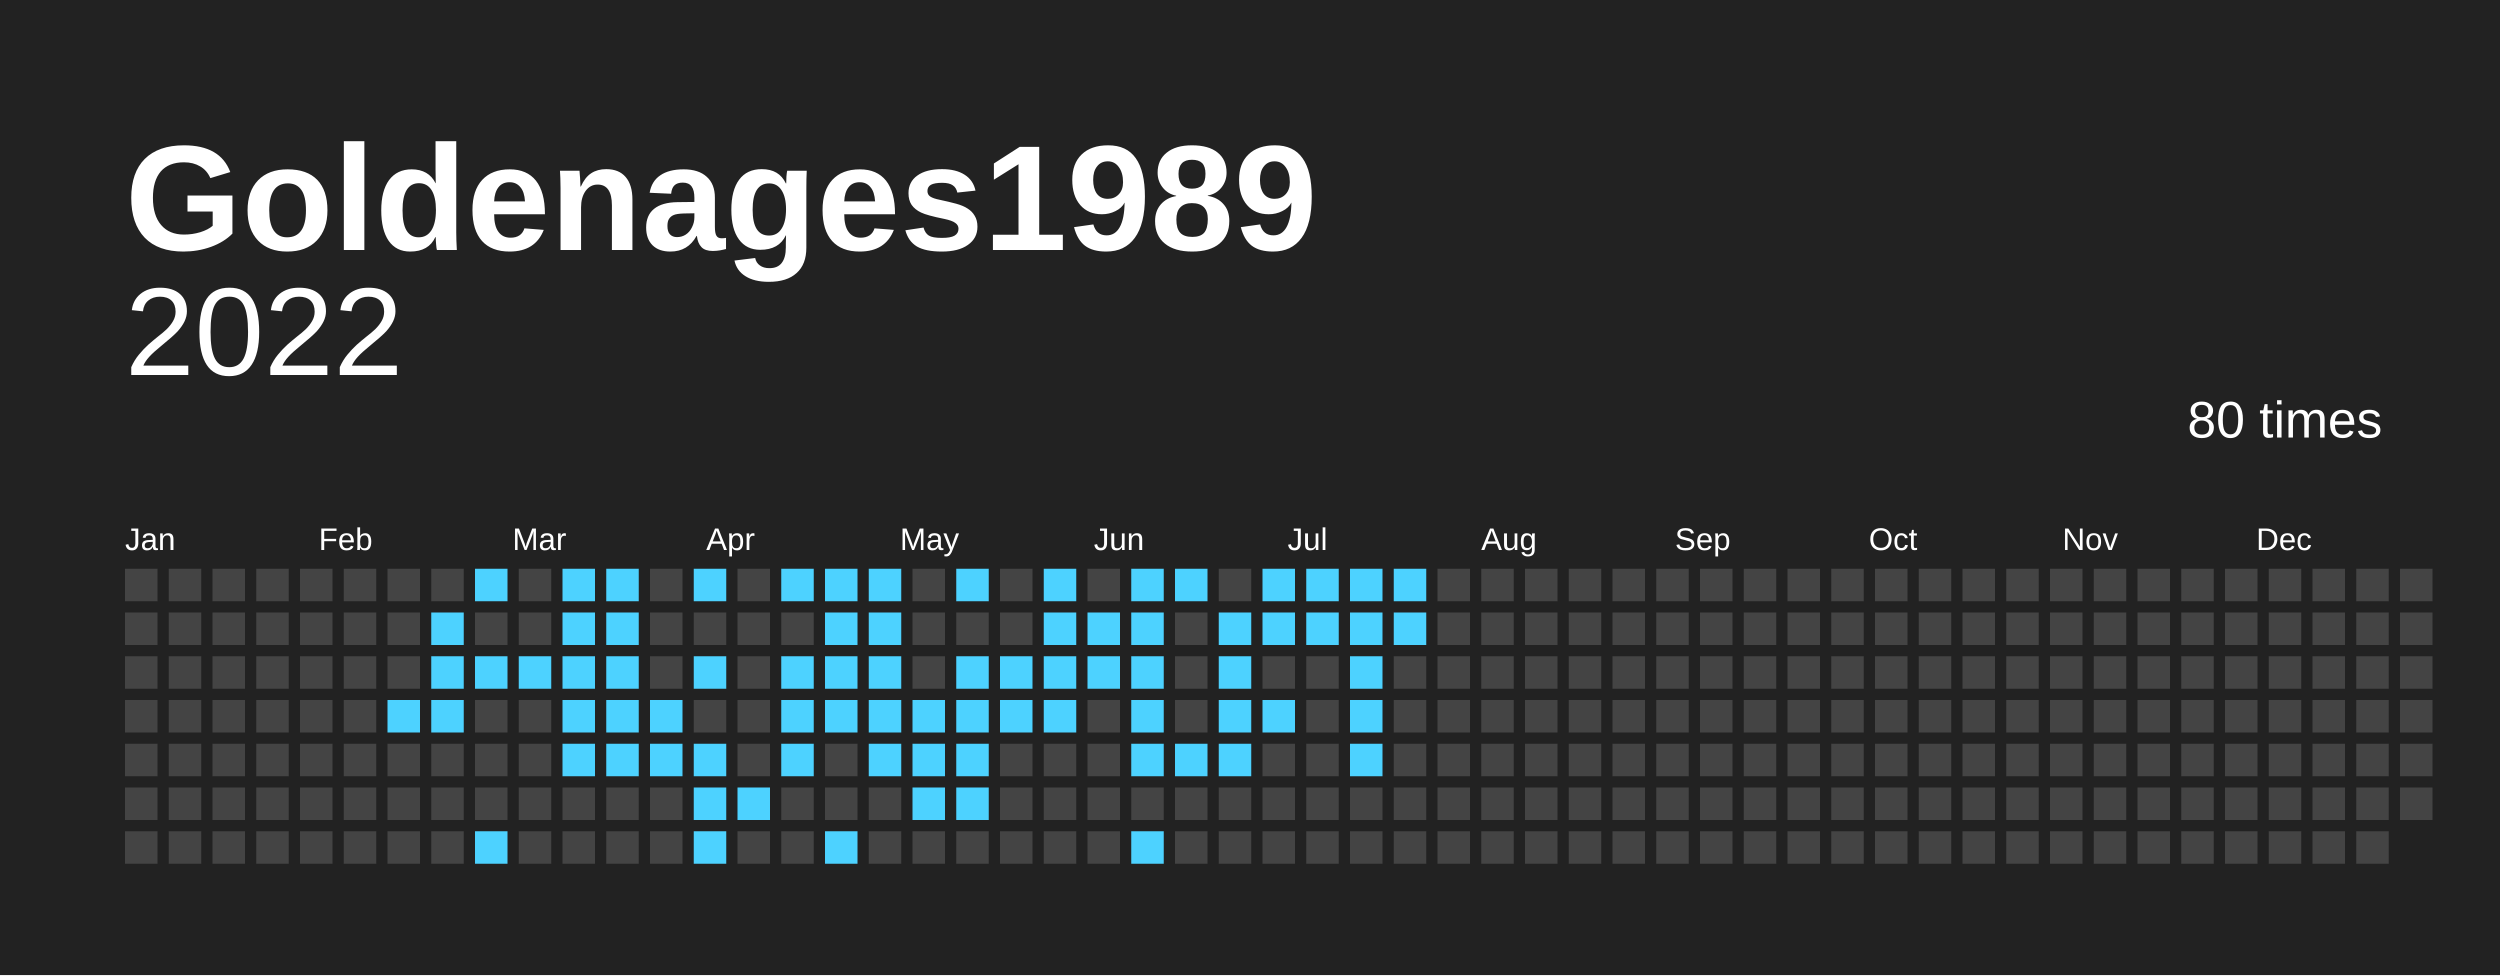
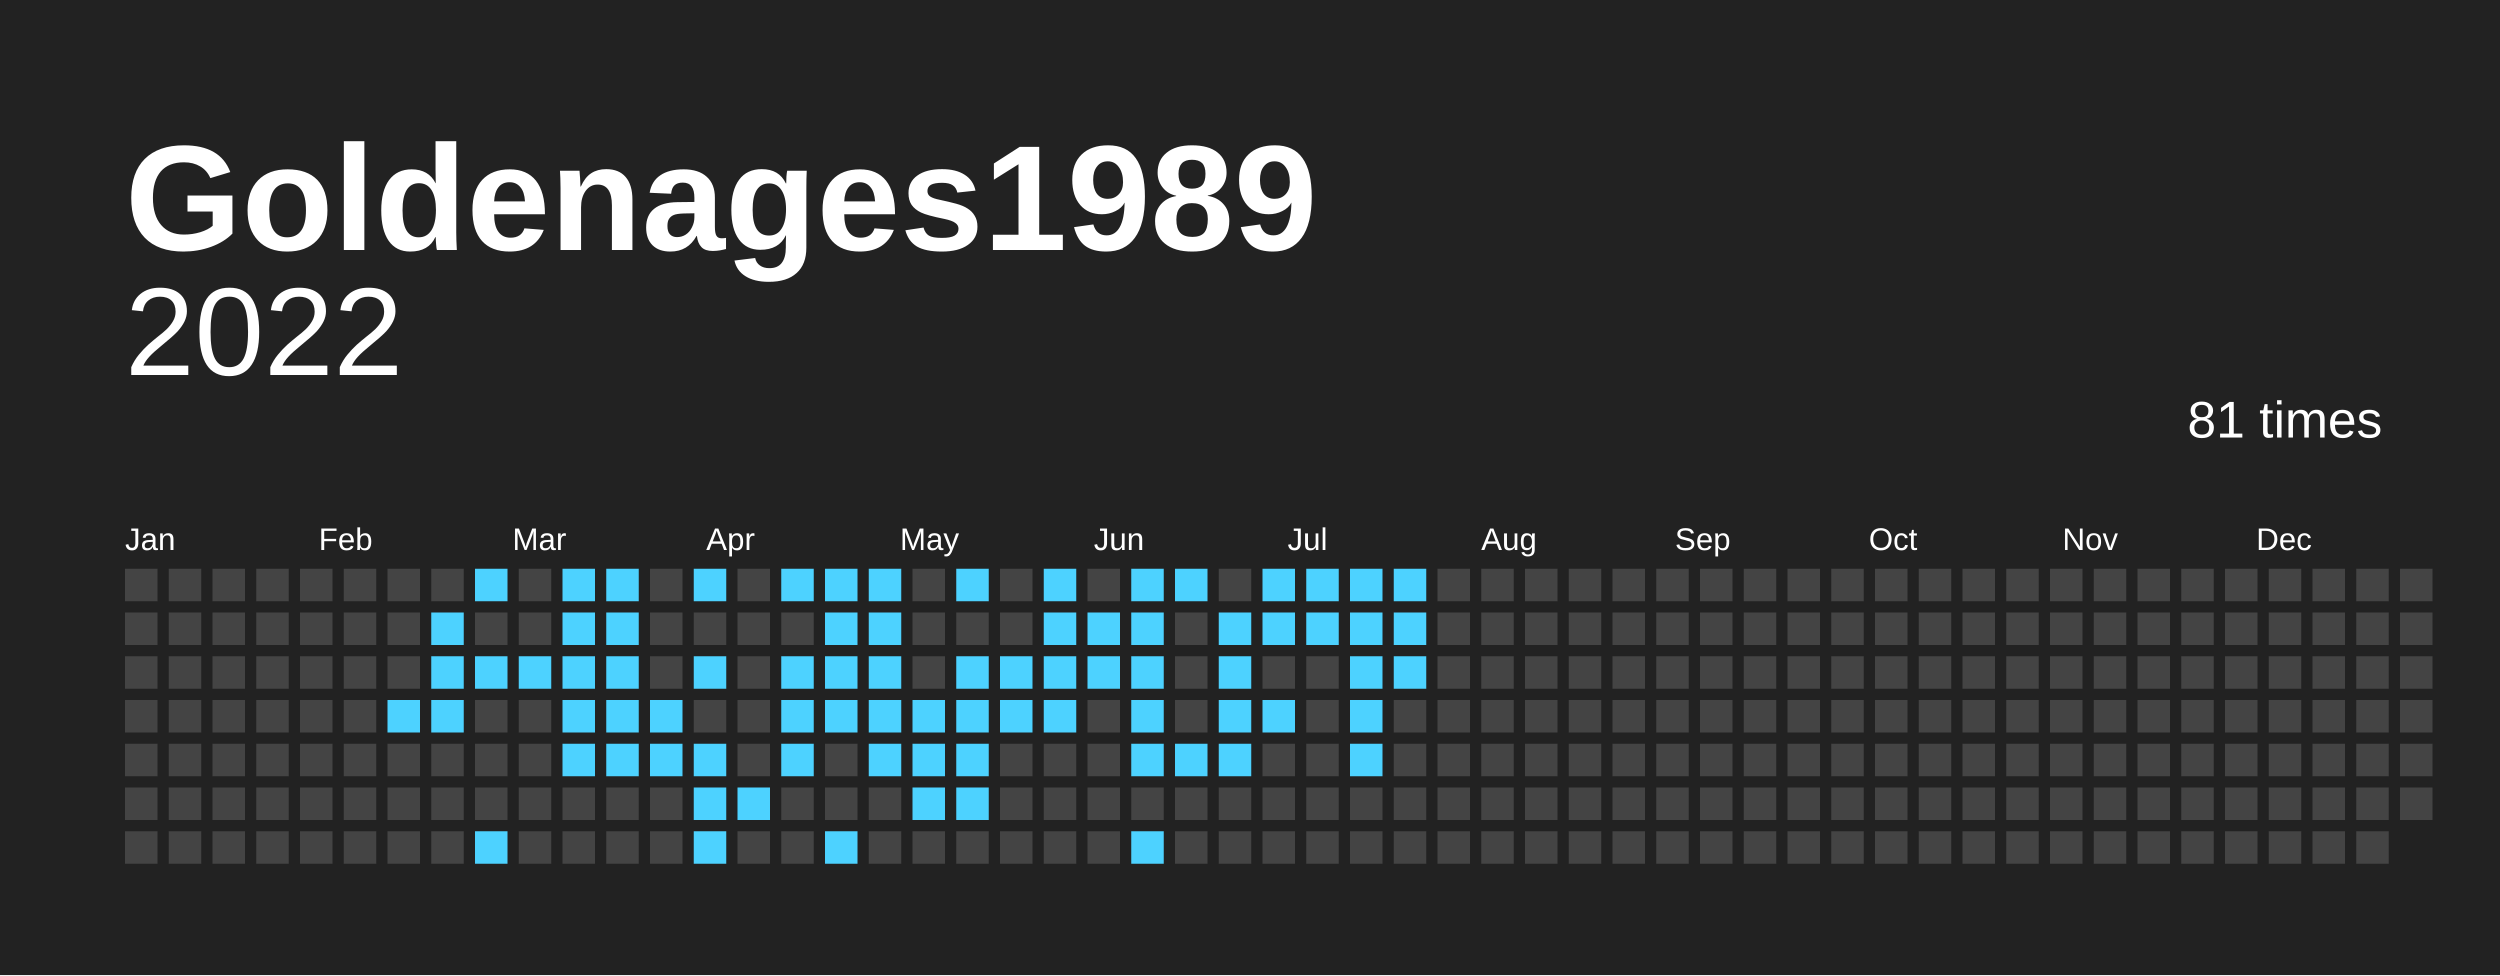
<svg xmlns="http://www.w3.org/2000/svg" baseProfile="full" height="78mm" version="1.1" viewBox="0,0,200,78" width="200mm">
  <defs />
  <rect fill="#222222" height="78" width="200" x="0" y="0" />
  <text fill="#FFFFFF" style="font-size:12px; font-family:Arial; font-weight:bold;" x="10" y="20">Goldenages1989</text>
  <text alignment-baseline="hanging" fill="#FFFFFF" style="font-size:10.0px; font-family:Arial;" x="10" y="30">2022</text>
-   <text alignment-baseline="hanging" fill="#FFFFFF" style="font-size:4.125px; font-family:Arial;" x="175" y="35">80 times</text>
+   <text alignment-baseline="hanging" fill="#FFFFFF" style="font-size:4.125px; font-family:Arial;" x="175" y="35">81 times</text>
  <text fill="#FFFFFF" style="font-size:2.5px; font-family:Arial" x="10.0" y="44">Jan</text>
  <text fill="#FFFFFF" style="font-size:2.5px; font-family:Arial" x="25.5" y="44">Feb</text>
  <text fill="#FFFFFF" style="font-size:2.5px; font-family:Arial" x="41.0" y="44">Mar</text>
  <text fill="#FFFFFF" style="font-size:2.5px; font-family:Arial" x="56.5" y="44">Apr</text>
  <text fill="#FFFFFF" style="font-size:2.5px; font-family:Arial" x="72.0" y="44">May</text>
  <text fill="#FFFFFF" style="font-size:2.5px; font-family:Arial" x="87.5" y="44">Jun</text>
  <text fill="#FFFFFF" style="font-size:2.5px; font-family:Arial" x="103.0" y="44">Jul</text>
  <text fill="#FFFFFF" style="font-size:2.5px; font-family:Arial" x="118.5" y="44">Aug</text>
  <text fill="#FFFFFF" style="font-size:2.5px; font-family:Arial" x="134.0" y="44">Sep</text>
  <text fill="#FFFFFF" style="font-size:2.5px; font-family:Arial" x="149.5" y="44">Oct</text>
  <text fill="#FFFFFF" style="font-size:2.5px; font-family:Arial" x="165.0" y="44">Nov</text>
  <text fill="#FFFFFF" style="font-size:2.5px; font-family:Arial" x="180.5" y="44">Dec</text>
  <rect fill="#444444" height="2.6" width="2.6" x="10.0" y="45.5" />
  <rect fill="#444444" height="2.6" width="2.6" x="10.0" y="49.0" />
  <rect fill="#444444" height="2.6" width="2.6" x="10.0" y="52.5" />
  <rect fill="#444444" height="2.6" width="2.6" x="10.0" y="56.0" />
  <rect fill="#444444" height="2.6" width="2.6" x="10.0" y="59.5" />
  <rect fill="#444444" height="2.6" width="2.6" x="10.0" y="63.0" />
  <rect fill="#444444" height="2.6" width="2.6" x="10.0" y="66.5" />
  <rect fill="#444444" height="2.6" width="2.6" x="13.5" y="45.5" />
  <rect fill="#444444" height="2.6" width="2.6" x="13.5" y="49.0" />
  <rect fill="#444444" height="2.6" width="2.6" x="13.5" y="52.5" />
  <rect fill="#444444" height="2.6" width="2.6" x="13.5" y="56.0" />
  <rect fill="#444444" height="2.6" width="2.6" x="13.5" y="59.5" />
  <rect fill="#444444" height="2.6" width="2.6" x="13.5" y="63.0" />
  <rect fill="#444444" height="2.6" width="2.6" x="13.5" y="66.5" />
  <rect fill="#444444" height="2.6" width="2.6" x="17.0" y="45.5" />
  <rect fill="#444444" height="2.6" width="2.6" x="17.0" y="49.0" />
  <rect fill="#444444" height="2.6" width="2.6" x="17.0" y="52.5" />
  <rect fill="#444444" height="2.6" width="2.6" x="17.0" y="56.0" />
  <rect fill="#444444" height="2.6" width="2.6" x="17.0" y="59.5" />
  <rect fill="#444444" height="2.6" width="2.6" x="17.0" y="63.0" />
  <rect fill="#444444" height="2.6" width="2.6" x="17.0" y="66.5" />
  <rect fill="#444444" height="2.6" width="2.6" x="20.5" y="45.5" />
  <rect fill="#444444" height="2.6" width="2.6" x="20.5" y="49.0" />
  <rect fill="#444444" height="2.6" width="2.6" x="20.5" y="52.5" />
  <rect fill="#444444" height="2.6" width="2.6" x="20.5" y="56.0" />
  <rect fill="#444444" height="2.6" width="2.6" x="20.5" y="59.5" />
  <rect fill="#444444" height="2.6" width="2.6" x="20.5" y="63.0" />
  <rect fill="#444444" height="2.6" width="2.6" x="20.5" y="66.5" />
  <rect fill="#444444" height="2.6" width="2.6" x="24.0" y="45.5" />
  <rect fill="#444444" height="2.6" width="2.6" x="24.0" y="49.0" />
  <rect fill="#444444" height="2.6" width="2.6" x="24.0" y="52.5" />
  <rect fill="#444444" height="2.6" width="2.6" x="24.0" y="56.0" />
  <rect fill="#444444" height="2.6" width="2.6" x="24.0" y="59.5" />
  <rect fill="#444444" height="2.6" width="2.6" x="24.0" y="63.0" />
  <rect fill="#444444" height="2.6" width="2.6" x="24.0" y="66.5" />
  <rect fill="#444444" height="2.6" width="2.6" x="27.5" y="45.5" />
  <rect fill="#444444" height="2.6" width="2.6" x="27.5" y="49.0" />
  <rect fill="#444444" height="2.6" width="2.6" x="27.5" y="52.5" />
  <rect fill="#444444" height="2.6" width="2.6" x="27.5" y="56.0" />
  <rect fill="#444444" height="2.6" width="2.6" x="27.5" y="59.5" />
  <rect fill="#444444" height="2.6" width="2.6" x="27.5" y="63.0" />
  <rect fill="#444444" height="2.6" width="2.6" x="27.5" y="66.5" />
  <rect fill="#444444" height="2.6" width="2.6" x="31.0" y="45.5" />
  <rect fill="#444444" height="2.6" width="2.6" x="31.0" y="49.0" />
  <rect fill="#444444" height="2.6" width="2.6" x="31.0" y="52.5" />
  <rect fill="#4DD2FF" height="2.6" width="2.6" x="31.0" y="56.0" />
  <rect fill="#444444" height="2.6" width="2.6" x="31.0" y="59.5" />
  <rect fill="#444444" height="2.6" width="2.6" x="31.0" y="63.0" />
  <rect fill="#444444" height="2.6" width="2.6" x="31.0" y="66.5" />
  <rect fill="#444444" height="2.6" width="2.6" x="34.5" y="45.5" />
  <rect fill="#4DD2FF" height="2.6" width="2.6" x="34.5" y="49.0" />
  <rect fill="#4DD2FF" height="2.6" width="2.6" x="34.5" y="52.5" />
  <rect fill="#4DD2FF" height="2.6" width="2.6" x="34.5" y="56.0" />
  <rect fill="#444444" height="2.6" width="2.6" x="34.5" y="59.5" />
  <rect fill="#444444" height="2.6" width="2.6" x="34.5" y="63.0" />
  <rect fill="#444444" height="2.6" width="2.6" x="34.5" y="66.5" />
  <rect fill="#4DD2FF" height="2.6" width="2.6" x="38.0" y="45.5" />
  <rect fill="#444444" height="2.6" width="2.6" x="38.0" y="49.0" />
  <rect fill="#4DD2FF" height="2.6" width="2.6" x="38.0" y="52.5" />
  <rect fill="#444444" height="2.6" width="2.6" x="38.0" y="56.0" />
  <rect fill="#444444" height="2.6" width="2.6" x="38.0" y="59.5" />
  <rect fill="#444444" height="2.6" width="2.6" x="38.0" y="63.0" />
  <rect fill="#4DD2FF" height="2.6" width="2.6" x="38.0" y="66.5" />
  <rect fill="#444444" height="2.6" width="2.6" x="41.5" y="45.5" />
  <rect fill="#444444" height="2.6" width="2.6" x="41.5" y="49.0" />
  <rect fill="#4DD2FF" height="2.6" width="2.6" x="41.5" y="52.5" />
  <rect fill="#444444" height="2.6" width="2.6" x="41.5" y="56.0" />
  <rect fill="#444444" height="2.6" width="2.6" x="41.5" y="59.5" />
  <rect fill="#444444" height="2.6" width="2.6" x="41.5" y="63.0" />
  <rect fill="#444444" height="2.6" width="2.6" x="41.5" y="66.5" />
  <rect fill="#4DD2FF" height="2.6" width="2.6" x="45.0" y="45.5" />
  <rect fill="#4DD2FF" height="2.6" width="2.6" x="45.0" y="49.0" />
  <rect fill="#4DD2FF" height="2.6" width="2.6" x="45.0" y="52.5" />
  <rect fill="#4DD2FF" height="2.6" width="2.6" x="45.0" y="56.0" />
  <rect fill="#4DD2FF" height="2.6" width="2.6" x="45.0" y="59.5" />
  <rect fill="#444444" height="2.6" width="2.6" x="45.0" y="63.0" />
  <rect fill="#444444" height="2.6" width="2.6" x="45.0" y="66.5" />
  <rect fill="#4DD2FF" height="2.6" width="2.6" x="48.5" y="45.5" />
  <rect fill="#4DD2FF" height="2.6" width="2.6" x="48.5" y="49.0" />
  <rect fill="#4DD2FF" height="2.6" width="2.6" x="48.5" y="52.5" />
  <rect fill="#4DD2FF" height="2.6" width="2.6" x="48.5" y="56.0" />
  <rect fill="#4DD2FF" height="2.6" width="2.6" x="48.5" y="59.5" />
  <rect fill="#444444" height="2.6" width="2.6" x="48.5" y="63.0" />
  <rect fill="#444444" height="2.6" width="2.6" x="48.5" y="66.5" />
  <rect fill="#444444" height="2.6" width="2.6" x="52.0" y="45.5" />
  <rect fill="#444444" height="2.6" width="2.6" x="52.0" y="49.0" />
  <rect fill="#444444" height="2.6" width="2.6" x="52.0" y="52.5" />
  <rect fill="#4DD2FF" height="2.6" width="2.6" x="52.0" y="56.0" />
  <rect fill="#4DD2FF" height="2.6" width="2.6" x="52.0" y="59.5" />
  <rect fill="#444444" height="2.6" width="2.6" x="52.0" y="63.0" />
  <rect fill="#444444" height="2.6" width="2.6" x="52.0" y="66.5" />
  <rect fill="#4DD2FF" height="2.6" width="2.6" x="55.5" y="45.5" />
  <rect fill="#444444" height="2.6" width="2.6" x="55.5" y="49.0" />
  <rect fill="#4DD2FF" height="2.6" width="2.6" x="55.5" y="52.5" />
  <rect fill="#444444" height="2.6" width="2.6" x="55.5" y="56.0" />
  <rect fill="#4DD2FF" height="2.6" width="2.6" x="55.5" y="59.5" />
  <rect fill="#4DD2FF" height="2.6" width="2.6" x="55.5" y="63.0" />
  <rect fill="#4DD2FF" height="2.6" width="2.6" x="55.5" y="66.5" />
  <rect fill="#444444" height="2.6" width="2.6" x="59.0" y="45.5" />
  <rect fill="#444444" height="2.6" width="2.6" x="59.0" y="49.0" />
  <rect fill="#444444" height="2.6" width="2.6" x="59.0" y="52.5" />
  <rect fill="#444444" height="2.6" width="2.6" x="59.0" y="56.0" />
  <rect fill="#444444" height="2.6" width="2.6" x="59.0" y="59.5" />
  <rect fill="#4DD2FF" height="2.6" width="2.6" x="59.0" y="63.0" />
  <rect fill="#444444" height="2.6" width="2.6" x="59.0" y="66.5" />
  <rect fill="#4DD2FF" height="2.6" width="2.6" x="62.5" y="45.5" />
  <rect fill="#444444" height="2.6" width="2.6" x="62.5" y="49.0" />
  <rect fill="#4DD2FF" height="2.6" width="2.6" x="62.5" y="52.5" />
  <rect fill="#4DD2FF" height="2.6" width="2.6" x="62.5" y="56.0" />
  <rect fill="#4DD2FF" height="2.6" width="2.6" x="62.5" y="59.5" />
  <rect fill="#444444" height="2.6" width="2.6" x="62.5" y="63.0" />
  <rect fill="#444444" height="2.6" width="2.6" x="62.5" y="66.5" />
  <rect fill="#4DD2FF" height="2.6" width="2.6" x="66.0" y="45.5" />
  <rect fill="#4DD2FF" height="2.6" width="2.6" x="66.0" y="49.0" />
  <rect fill="#4DD2FF" height="2.6" width="2.6" x="66.0" y="52.5" />
  <rect fill="#4DD2FF" height="2.6" width="2.6" x="66.0" y="56.0" />
  <rect fill="#444444" height="2.6" width="2.6" x="66.0" y="59.5" />
  <rect fill="#444444" height="2.6" width="2.6" x="66.0" y="63.0" />
  <rect fill="#4DD2FF" height="2.6" width="2.6" x="66.0" y="66.5" />
  <rect fill="#4DD2FF" height="2.6" width="2.6" x="69.5" y="45.5" />
  <rect fill="#4DD2FF" height="2.6" width="2.6" x="69.5" y="49.0" />
  <rect fill="#4DD2FF" height="2.6" width="2.6" x="69.5" y="52.5" />
  <rect fill="#4DD2FF" height="2.6" width="2.6" x="69.5" y="56.0" />
  <rect fill="#4DD2FF" height="2.6" width="2.6" x="69.5" y="59.5" />
  <rect fill="#444444" height="2.6" width="2.6" x="69.5" y="63.0" />
  <rect fill="#444444" height="2.6" width="2.6" x="69.5" y="66.5" />
  <rect fill="#444444" height="2.6" width="2.6" x="73.0" y="45.5" />
  <rect fill="#444444" height="2.6" width="2.6" x="73.0" y="49.0" />
  <rect fill="#444444" height="2.6" width="2.6" x="73.0" y="52.5" />
  <rect fill="#4DD2FF" height="2.6" width="2.6" x="73.0" y="56.0" />
  <rect fill="#4DD2FF" height="2.6" width="2.6" x="73.0" y="59.5" />
  <rect fill="#4DD2FF" height="2.6" width="2.6" x="73.0" y="63.0" />
  <rect fill="#444444" height="2.6" width="2.6" x="73.0" y="66.5" />
  <rect fill="#4DD2FF" height="2.6" width="2.6" x="76.5" y="45.5" />
  <rect fill="#444444" height="2.6" width="2.6" x="76.5" y="49.0" />
  <rect fill="#4DD2FF" height="2.6" width="2.6" x="76.5" y="52.5" />
  <rect fill="#4DD2FF" height="2.6" width="2.6" x="76.5" y="56.0" />
  <rect fill="#4DD2FF" height="2.6" width="2.6" x="76.5" y="59.5" />
  <rect fill="#4DD2FF" height="2.6" width="2.6" x="76.5" y="63.0" />
  <rect fill="#444444" height="2.6" width="2.6" x="76.5" y="66.5" />
  <rect fill="#444444" height="2.6" width="2.6" x="80.0" y="45.5" />
  <rect fill="#444444" height="2.6" width="2.6" x="80.0" y="49.0" />
  <rect fill="#4DD2FF" height="2.6" width="2.6" x="80.0" y="52.5" />
  <rect fill="#4DD2FF" height="2.6" width="2.6" x="80.0" y="56.0" />
  <rect fill="#444444" height="2.6" width="2.6" x="80.0" y="59.5" />
  <rect fill="#444444" height="2.6" width="2.6" x="80.0" y="63.0" />
  <rect fill="#444444" height="2.6" width="2.6" x="80.0" y="66.5" />
  <rect fill="#4DD2FF" height="2.6" width="2.6" x="83.5" y="45.5" />
  <rect fill="#4DD2FF" height="2.6" width="2.6" x="83.5" y="49.0" />
  <rect fill="#4DD2FF" height="2.6" width="2.6" x="83.5" y="52.5" />
  <rect fill="#4DD2FF" height="2.6" width="2.6" x="83.5" y="56.0" />
  <rect fill="#444444" height="2.6" width="2.6" x="83.5" y="59.5" />
  <rect fill="#444444" height="2.6" width="2.6" x="83.5" y="63.0" />
  <rect fill="#444444" height="2.6" width="2.6" x="83.5" y="66.5" />
  <rect fill="#444444" height="2.6" width="2.6" x="87.0" y="45.5" />
  <rect fill="#4DD2FF" height="2.6" width="2.6" x="87.0" y="49.0" />
  <rect fill="#4DD2FF" height="2.6" width="2.6" x="87.0" y="52.5" />
  <rect fill="#444444" height="2.6" width="2.6" x="87.0" y="56.0" />
  <rect fill="#444444" height="2.6" width="2.6" x="87.0" y="59.5" />
  <rect fill="#444444" height="2.6" width="2.6" x="87.0" y="63.0" />
  <rect fill="#444444" height="2.6" width="2.6" x="87.0" y="66.5" />
  <rect fill="#4DD2FF" height="2.6" width="2.6" x="90.5" y="45.5" />
  <rect fill="#4DD2FF" height="2.6" width="2.6" x="90.5" y="49.0" />
  <rect fill="#4DD2FF" height="2.6" width="2.6" x="90.5" y="52.5" />
  <rect fill="#4DD2FF" height="2.6" width="2.6" x="90.5" y="56.0" />
  <rect fill="#4DD2FF" height="2.6" width="2.6" x="90.5" y="59.5" />
  <rect fill="#444444" height="2.6" width="2.6" x="90.5" y="63.0" />
  <rect fill="#4DD2FF" height="2.6" width="2.6" x="90.5" y="66.5" />
  <rect fill="#4DD2FF" height="2.6" width="2.6" x="94.0" y="45.5" />
  <rect fill="#444444" height="2.6" width="2.6" x="94.0" y="49.0" />
  <rect fill="#444444" height="2.6" width="2.6" x="94.0" y="52.5" />
  <rect fill="#444444" height="2.6" width="2.6" x="94.0" y="56.0" />
  <rect fill="#4DD2FF" height="2.6" width="2.6" x="94.0" y="59.5" />
  <rect fill="#444444" height="2.6" width="2.6" x="94.0" y="63.0" />
  <rect fill="#444444" height="2.6" width="2.6" x="94.0" y="66.5" />
  <rect fill="#444444" height="2.6" width="2.6" x="97.5" y="45.5" />
  <rect fill="#4DD2FF" height="2.6" width="2.6" x="97.5" y="49.0" />
  <rect fill="#4DD2FF" height="2.6" width="2.6" x="97.5" y="52.5" />
  <rect fill="#4DD2FF" height="2.6" width="2.6" x="97.5" y="56.0" />
  <rect fill="#4DD2FF" height="2.6" width="2.6" x="97.5" y="59.5" />
  <rect fill="#444444" height="2.6" width="2.6" x="97.5" y="63.0" />
  <rect fill="#444444" height="2.6" width="2.6" x="97.5" y="66.5" />
  <rect fill="#4DD2FF" height="2.6" width="2.6" x="101.0" y="45.5" />
  <rect fill="#4DD2FF" height="2.6" width="2.6" x="101.0" y="49.0" />
  <rect fill="#444444" height="2.6" width="2.6" x="101.0" y="52.5" />
  <rect fill="#4DD2FF" height="2.6" width="2.6" x="101.0" y="56.0" />
  <rect fill="#444444" height="2.6" width="2.6" x="101.0" y="59.5" />
  <rect fill="#444444" height="2.6" width="2.6" x="101.0" y="63.0" />
  <rect fill="#444444" height="2.6" width="2.6" x="101.0" y="66.5" />
  <rect fill="#4DD2FF" height="2.6" width="2.6" x="104.5" y="45.5" />
  <rect fill="#4DD2FF" height="2.6" width="2.6" x="104.5" y="49.0" />
  <rect fill="#444444" height="2.6" width="2.6" x="104.5" y="52.5" />
  <rect fill="#444444" height="2.6" width="2.6" x="104.5" y="56.0" />
  <rect fill="#444444" height="2.6" width="2.6" x="104.5" y="59.5" />
  <rect fill="#444444" height="2.6" width="2.6" x="104.5" y="63.0" />
  <rect fill="#444444" height="2.6" width="2.6" x="104.5" y="66.5" />
  <rect fill="#4DD2FF" height="2.6" width="2.6" x="108.0" y="45.5" />
  <rect fill="#4DD2FF" height="2.6" width="2.6" x="108.0" y="49.0" />
  <rect fill="#4DD2FF" height="2.6" width="2.6" x="108.0" y="52.5" />
  <rect fill="#4DD2FF" height="2.6" width="2.6" x="108.0" y="56.0" />
  <rect fill="#4DD2FF" height="2.6" width="2.6" x="108.0" y="59.5" />
  <rect fill="#444444" height="2.6" width="2.6" x="108.0" y="63.0" />
  <rect fill="#444444" height="2.6" width="2.6" x="108.0" y="66.5" />
  <rect fill="#4DD2FF" height="2.6" width="2.6" x="111.5" y="45.5" />
  <rect fill="#4DD2FF" height="2.6" width="2.6" x="111.5" y="49.0" />
-   <rect fill="#444444" height="2.6" width="2.6" x="111.5" y="52.5" />
+   <rect fill="#4DD2FF" height="2.6" width="2.6" x="111.5" y="52.5" />
  <rect fill="#444444" height="2.6" width="2.6" x="111.5" y="56.0" />
  <rect fill="#444444" height="2.6" width="2.6" x="111.5" y="59.5" />
  <rect fill="#444444" height="2.6" width="2.6" x="111.5" y="63.0" />
  <rect fill="#444444" height="2.6" width="2.6" x="111.5" y="66.5" />
  <rect fill="#444444" height="2.6" width="2.6" x="115.0" y="45.5" />
  <rect fill="#444444" height="2.6" width="2.6" x="115.0" y="49.0" />
  <rect fill="#444444" height="2.6" width="2.6" x="115.0" y="52.5" />
  <rect fill="#444444" height="2.6" width="2.6" x="115.0" y="56.0" />
  <rect fill="#444444" height="2.6" width="2.6" x="115.0" y="59.5" />
  <rect fill="#444444" height="2.6" width="2.6" x="115.0" y="63.0" />
  <rect fill="#444444" height="2.6" width="2.6" x="115.0" y="66.5" />
  <rect fill="#444444" height="2.6" width="2.6" x="118.5" y="45.5" />
  <rect fill="#444444" height="2.6" width="2.6" x="118.5" y="49.0" />
  <rect fill="#444444" height="2.6" width="2.6" x="118.5" y="52.5" />
  <rect fill="#444444" height="2.6" width="2.6" x="118.5" y="56.0" />
  <rect fill="#444444" height="2.6" width="2.6" x="118.5" y="59.5" />
  <rect fill="#444444" height="2.6" width="2.6" x="118.5" y="63.0" />
  <rect fill="#444444" height="2.6" width="2.6" x="118.5" y="66.5" />
  <rect fill="#444444" height="2.6" width="2.6" x="122.0" y="45.5" />
  <rect fill="#444444" height="2.6" width="2.6" x="122.0" y="49.0" />
  <rect fill="#444444" height="2.6" width="2.6" x="122.0" y="52.5" />
  <rect fill="#444444" height="2.6" width="2.6" x="122.0" y="56.0" />
  <rect fill="#444444" height="2.6" width="2.6" x="122.0" y="59.5" />
  <rect fill="#444444" height="2.6" width="2.6" x="122.0" y="63.0" />
  <rect fill="#444444" height="2.6" width="2.6" x="122.0" y="66.5" />
  <rect fill="#444444" height="2.6" width="2.6" x="125.5" y="45.5" />
  <rect fill="#444444" height="2.6" width="2.6" x="125.5" y="49.0" />
  <rect fill="#444444" height="2.6" width="2.6" x="125.5" y="52.5" />
  <rect fill="#444444" height="2.6" width="2.6" x="125.5" y="56.0" />
  <rect fill="#444444" height="2.6" width="2.6" x="125.5" y="59.5" />
  <rect fill="#444444" height="2.6" width="2.6" x="125.5" y="63.0" />
  <rect fill="#444444" height="2.6" width="2.6" x="125.5" y="66.5" />
  <rect fill="#444444" height="2.6" width="2.6" x="129.0" y="45.5" />
  <rect fill="#444444" height="2.6" width="2.6" x="129.0" y="49.0" />
  <rect fill="#444444" height="2.6" width="2.6" x="129.0" y="52.5" />
  <rect fill="#444444" height="2.6" width="2.6" x="129.0" y="56.0" />
  <rect fill="#444444" height="2.6" width="2.6" x="129.0" y="59.5" />
  <rect fill="#444444" height="2.6" width="2.6" x="129.0" y="63.0" />
  <rect fill="#444444" height="2.6" width="2.6" x="129.0" y="66.5" />
  <rect fill="#444444" height="2.6" width="2.6" x="132.5" y="45.5" />
  <rect fill="#444444" height="2.6" width="2.6" x="132.5" y="49.0" />
  <rect fill="#444444" height="2.6" width="2.6" x="132.5" y="52.5" />
  <rect fill="#444444" height="2.6" width="2.6" x="132.5" y="56.0" />
  <rect fill="#444444" height="2.6" width="2.6" x="132.5" y="59.5" />
  <rect fill="#444444" height="2.6" width="2.6" x="132.5" y="63.0" />
  <rect fill="#444444" height="2.6" width="2.6" x="132.5" y="66.5" />
  <rect fill="#444444" height="2.6" width="2.6" x="136.0" y="45.5" />
  <rect fill="#444444" height="2.6" width="2.6" x="136.0" y="49.0" />
  <rect fill="#444444" height="2.6" width="2.6" x="136.0" y="52.5" />
  <rect fill="#444444" height="2.6" width="2.6" x="136.0" y="56.0" />
  <rect fill="#444444" height="2.6" width="2.6" x="136.0" y="59.5" />
  <rect fill="#444444" height="2.6" width="2.6" x="136.0" y="63.0" />
  <rect fill="#444444" height="2.6" width="2.6" x="136.0" y="66.5" />
  <rect fill="#444444" height="2.6" width="2.6" x="139.5" y="45.5" />
  <rect fill="#444444" height="2.6" width="2.6" x="139.5" y="49.0" />
  <rect fill="#444444" height="2.6" width="2.6" x="139.5" y="52.5" />
  <rect fill="#444444" height="2.6" width="2.6" x="139.5" y="56.0" />
  <rect fill="#444444" height="2.6" width="2.6" x="139.5" y="59.5" />
  <rect fill="#444444" height="2.6" width="2.6" x="139.5" y="63.0" />
  <rect fill="#444444" height="2.6" width="2.6" x="139.5" y="66.5" />
  <rect fill="#444444" height="2.6" width="2.6" x="143.0" y="45.5" />
  <rect fill="#444444" height="2.6" width="2.6" x="143.0" y="49.0" />
  <rect fill="#444444" height="2.6" width="2.6" x="143.0" y="52.5" />
  <rect fill="#444444" height="2.6" width="2.6" x="143.0" y="56.0" />
  <rect fill="#444444" height="2.6" width="2.6" x="143.0" y="59.5" />
  <rect fill="#444444" height="2.6" width="2.6" x="143.0" y="63.0" />
  <rect fill="#444444" height="2.6" width="2.6" x="143.0" y="66.5" />
  <rect fill="#444444" height="2.6" width="2.6" x="146.5" y="45.5" />
  <rect fill="#444444" height="2.6" width="2.6" x="146.5" y="49.0" />
  <rect fill="#444444" height="2.6" width="2.6" x="146.5" y="52.5" />
  <rect fill="#444444" height="2.6" width="2.6" x="146.5" y="56.0" />
  <rect fill="#444444" height="2.6" width="2.6" x="146.5" y="59.5" />
  <rect fill="#444444" height="2.6" width="2.6" x="146.5" y="63.0" />
  <rect fill="#444444" height="2.6" width="2.6" x="146.5" y="66.5" />
  <rect fill="#444444" height="2.6" width="2.6" x="150.0" y="45.5" />
  <rect fill="#444444" height="2.6" width="2.6" x="150.0" y="49.0" />
  <rect fill="#444444" height="2.6" width="2.6" x="150.0" y="52.5" />
  <rect fill="#444444" height="2.6" width="2.6" x="150.0" y="56.0" />
  <rect fill="#444444" height="2.6" width="2.6" x="150.0" y="59.5" />
  <rect fill="#444444" height="2.6" width="2.6" x="150.0" y="63.0" />
  <rect fill="#444444" height="2.6" width="2.6" x="150.0" y="66.5" />
  <rect fill="#444444" height="2.6" width="2.6" x="153.5" y="45.5" />
  <rect fill="#444444" height="2.6" width="2.6" x="153.5" y="49.0" />
  <rect fill="#444444" height="2.6" width="2.6" x="153.5" y="52.5" />
  <rect fill="#444444" height="2.6" width="2.6" x="153.5" y="56.0" />
  <rect fill="#444444" height="2.6" width="2.6" x="153.5" y="59.5" />
  <rect fill="#444444" height="2.6" width="2.6" x="153.5" y="63.0" />
  <rect fill="#444444" height="2.6" width="2.6" x="153.5" y="66.5" />
  <rect fill="#444444" height="2.6" width="2.6" x="157.0" y="45.5" />
  <rect fill="#444444" height="2.6" width="2.6" x="157.0" y="49.0" />
  <rect fill="#444444" height="2.6" width="2.6" x="157.0" y="52.5" />
  <rect fill="#444444" height="2.6" width="2.6" x="157.0" y="56.0" />
  <rect fill="#444444" height="2.6" width="2.6" x="157.0" y="59.5" />
  <rect fill="#444444" height="2.6" width="2.6" x="157.0" y="63.0" />
  <rect fill="#444444" height="2.6" width="2.6" x="157.0" y="66.5" />
  <rect fill="#444444" height="2.6" width="2.6" x="160.5" y="45.5" />
  <rect fill="#444444" height="2.6" width="2.6" x="160.5" y="49.0" />
  <rect fill="#444444" height="2.6" width="2.6" x="160.5" y="52.5" />
  <rect fill="#444444" height="2.6" width="2.6" x="160.5" y="56.0" />
  <rect fill="#444444" height="2.6" width="2.6" x="160.5" y="59.5" />
  <rect fill="#444444" height="2.6" width="2.6" x="160.5" y="63.0" />
  <rect fill="#444444" height="2.6" width="2.6" x="160.5" y="66.5" />
  <rect fill="#444444" height="2.6" width="2.6" x="164.0" y="45.5" />
  <rect fill="#444444" height="2.6" width="2.6" x="164.0" y="49.0" />
  <rect fill="#444444" height="2.6" width="2.6" x="164.0" y="52.5" />
  <rect fill="#444444" height="2.6" width="2.6" x="164.0" y="56.0" />
  <rect fill="#444444" height="2.6" width="2.6" x="164.0" y="59.5" />
  <rect fill="#444444" height="2.6" width="2.6" x="164.0" y="63.0" />
  <rect fill="#444444" height="2.6" width="2.6" x="164.0" y="66.5" />
  <rect fill="#444444" height="2.6" width="2.6" x="167.5" y="45.5" />
  <rect fill="#444444" height="2.6" width="2.6" x="167.5" y="49.0" />
  <rect fill="#444444" height="2.6" width="2.6" x="167.5" y="52.5" />
  <rect fill="#444444" height="2.6" width="2.6" x="167.5" y="56.0" />
  <rect fill="#444444" height="2.6" width="2.6" x="167.5" y="59.5" />
  <rect fill="#444444" height="2.6" width="2.6" x="167.5" y="63.0" />
  <rect fill="#444444" height="2.6" width="2.6" x="167.5" y="66.5" />
  <rect fill="#444444" height="2.6" width="2.6" x="171.0" y="45.5" />
  <rect fill="#444444" height="2.6" width="2.6" x="171.0" y="49.0" />
  <rect fill="#444444" height="2.6" width="2.6" x="171.0" y="52.5" />
  <rect fill="#444444" height="2.6" width="2.6" x="171.0" y="56.0" />
  <rect fill="#444444" height="2.6" width="2.6" x="171.0" y="59.5" />
  <rect fill="#444444" height="2.6" width="2.6" x="171.0" y="63.0" />
  <rect fill="#444444" height="2.6" width="2.6" x="171.0" y="66.5" />
  <rect fill="#444444" height="2.6" width="2.6" x="174.5" y="45.5" />
  <rect fill="#444444" height="2.6" width="2.6" x="174.5" y="49.0" />
  <rect fill="#444444" height="2.6" width="2.6" x="174.5" y="52.5" />
  <rect fill="#444444" height="2.6" width="2.6" x="174.5" y="56.0" />
  <rect fill="#444444" height="2.6" width="2.6" x="174.5" y="59.5" />
  <rect fill="#444444" height="2.6" width="2.6" x="174.5" y="63.0" />
  <rect fill="#444444" height="2.6" width="2.6" x="174.5" y="66.5" />
  <rect fill="#444444" height="2.6" width="2.6" x="178.0" y="45.5" />
  <rect fill="#444444" height="2.6" width="2.6" x="178.0" y="49.0" />
  <rect fill="#444444" height="2.6" width="2.6" x="178.0" y="52.5" />
  <rect fill="#444444" height="2.6" width="2.6" x="178.0" y="56.0" />
  <rect fill="#444444" height="2.6" width="2.6" x="178.0" y="59.5" />
  <rect fill="#444444" height="2.6" width="2.6" x="178.0" y="63.0" />
  <rect fill="#444444" height="2.6" width="2.6" x="178.0" y="66.5" />
  <rect fill="#444444" height="2.6" width="2.6" x="181.5" y="45.5" />
  <rect fill="#444444" height="2.6" width="2.6" x="181.5" y="49.0" />
  <rect fill="#444444" height="2.6" width="2.6" x="181.5" y="52.5" />
  <rect fill="#444444" height="2.6" width="2.6" x="181.5" y="56.0" />
  <rect fill="#444444" height="2.6" width="2.6" x="181.5" y="59.5" />
  <rect fill="#444444" height="2.6" width="2.6" x="181.5" y="63.0" />
  <rect fill="#444444" height="2.6" width="2.6" x="181.5" y="66.5" />
  <rect fill="#444444" height="2.6" width="2.6" x="185.0" y="45.5" />
  <rect fill="#444444" height="2.6" width="2.6" x="185.0" y="49.0" />
  <rect fill="#444444" height="2.6" width="2.6" x="185.0" y="52.5" />
  <rect fill="#444444" height="2.6" width="2.6" x="185.0" y="56.0" />
  <rect fill="#444444" height="2.6" width="2.6" x="185.0" y="59.5" />
  <rect fill="#444444" height="2.6" width="2.6" x="185.0" y="63.0" />
  <rect fill="#444444" height="2.6" width="2.6" x="185.0" y="66.5" />
  <rect fill="#444444" height="2.6" width="2.6" x="188.5" y="45.5" />
  <rect fill="#444444" height="2.6" width="2.6" x="188.5" y="49.0" />
  <rect fill="#444444" height="2.6" width="2.6" x="188.5" y="52.5" />
  <rect fill="#444444" height="2.6" width="2.6" x="188.5" y="56.0" />
  <rect fill="#444444" height="2.6" width="2.6" x="188.5" y="59.5" />
  <rect fill="#444444" height="2.6" width="2.6" x="188.5" y="63.0" />
  <rect fill="#444444" height="2.6" width="2.6" x="188.5" y="66.5" />
  <rect fill="#444444" height="2.6" width="2.6" x="192.0" y="45.5" />
  <rect fill="#444444" height="2.6" width="2.6" x="192.0" y="49.0" />
  <rect fill="#444444" height="2.6" width="2.6" x="192.0" y="52.5" />
  <rect fill="#444444" height="2.6" width="2.6" x="192.0" y="56.0" />
  <rect fill="#444444" height="2.6" width="2.6" x="192.0" y="59.5" />
  <rect fill="#444444" height="2.6" width="2.6" x="192.0" y="63.0" />
</svg>
